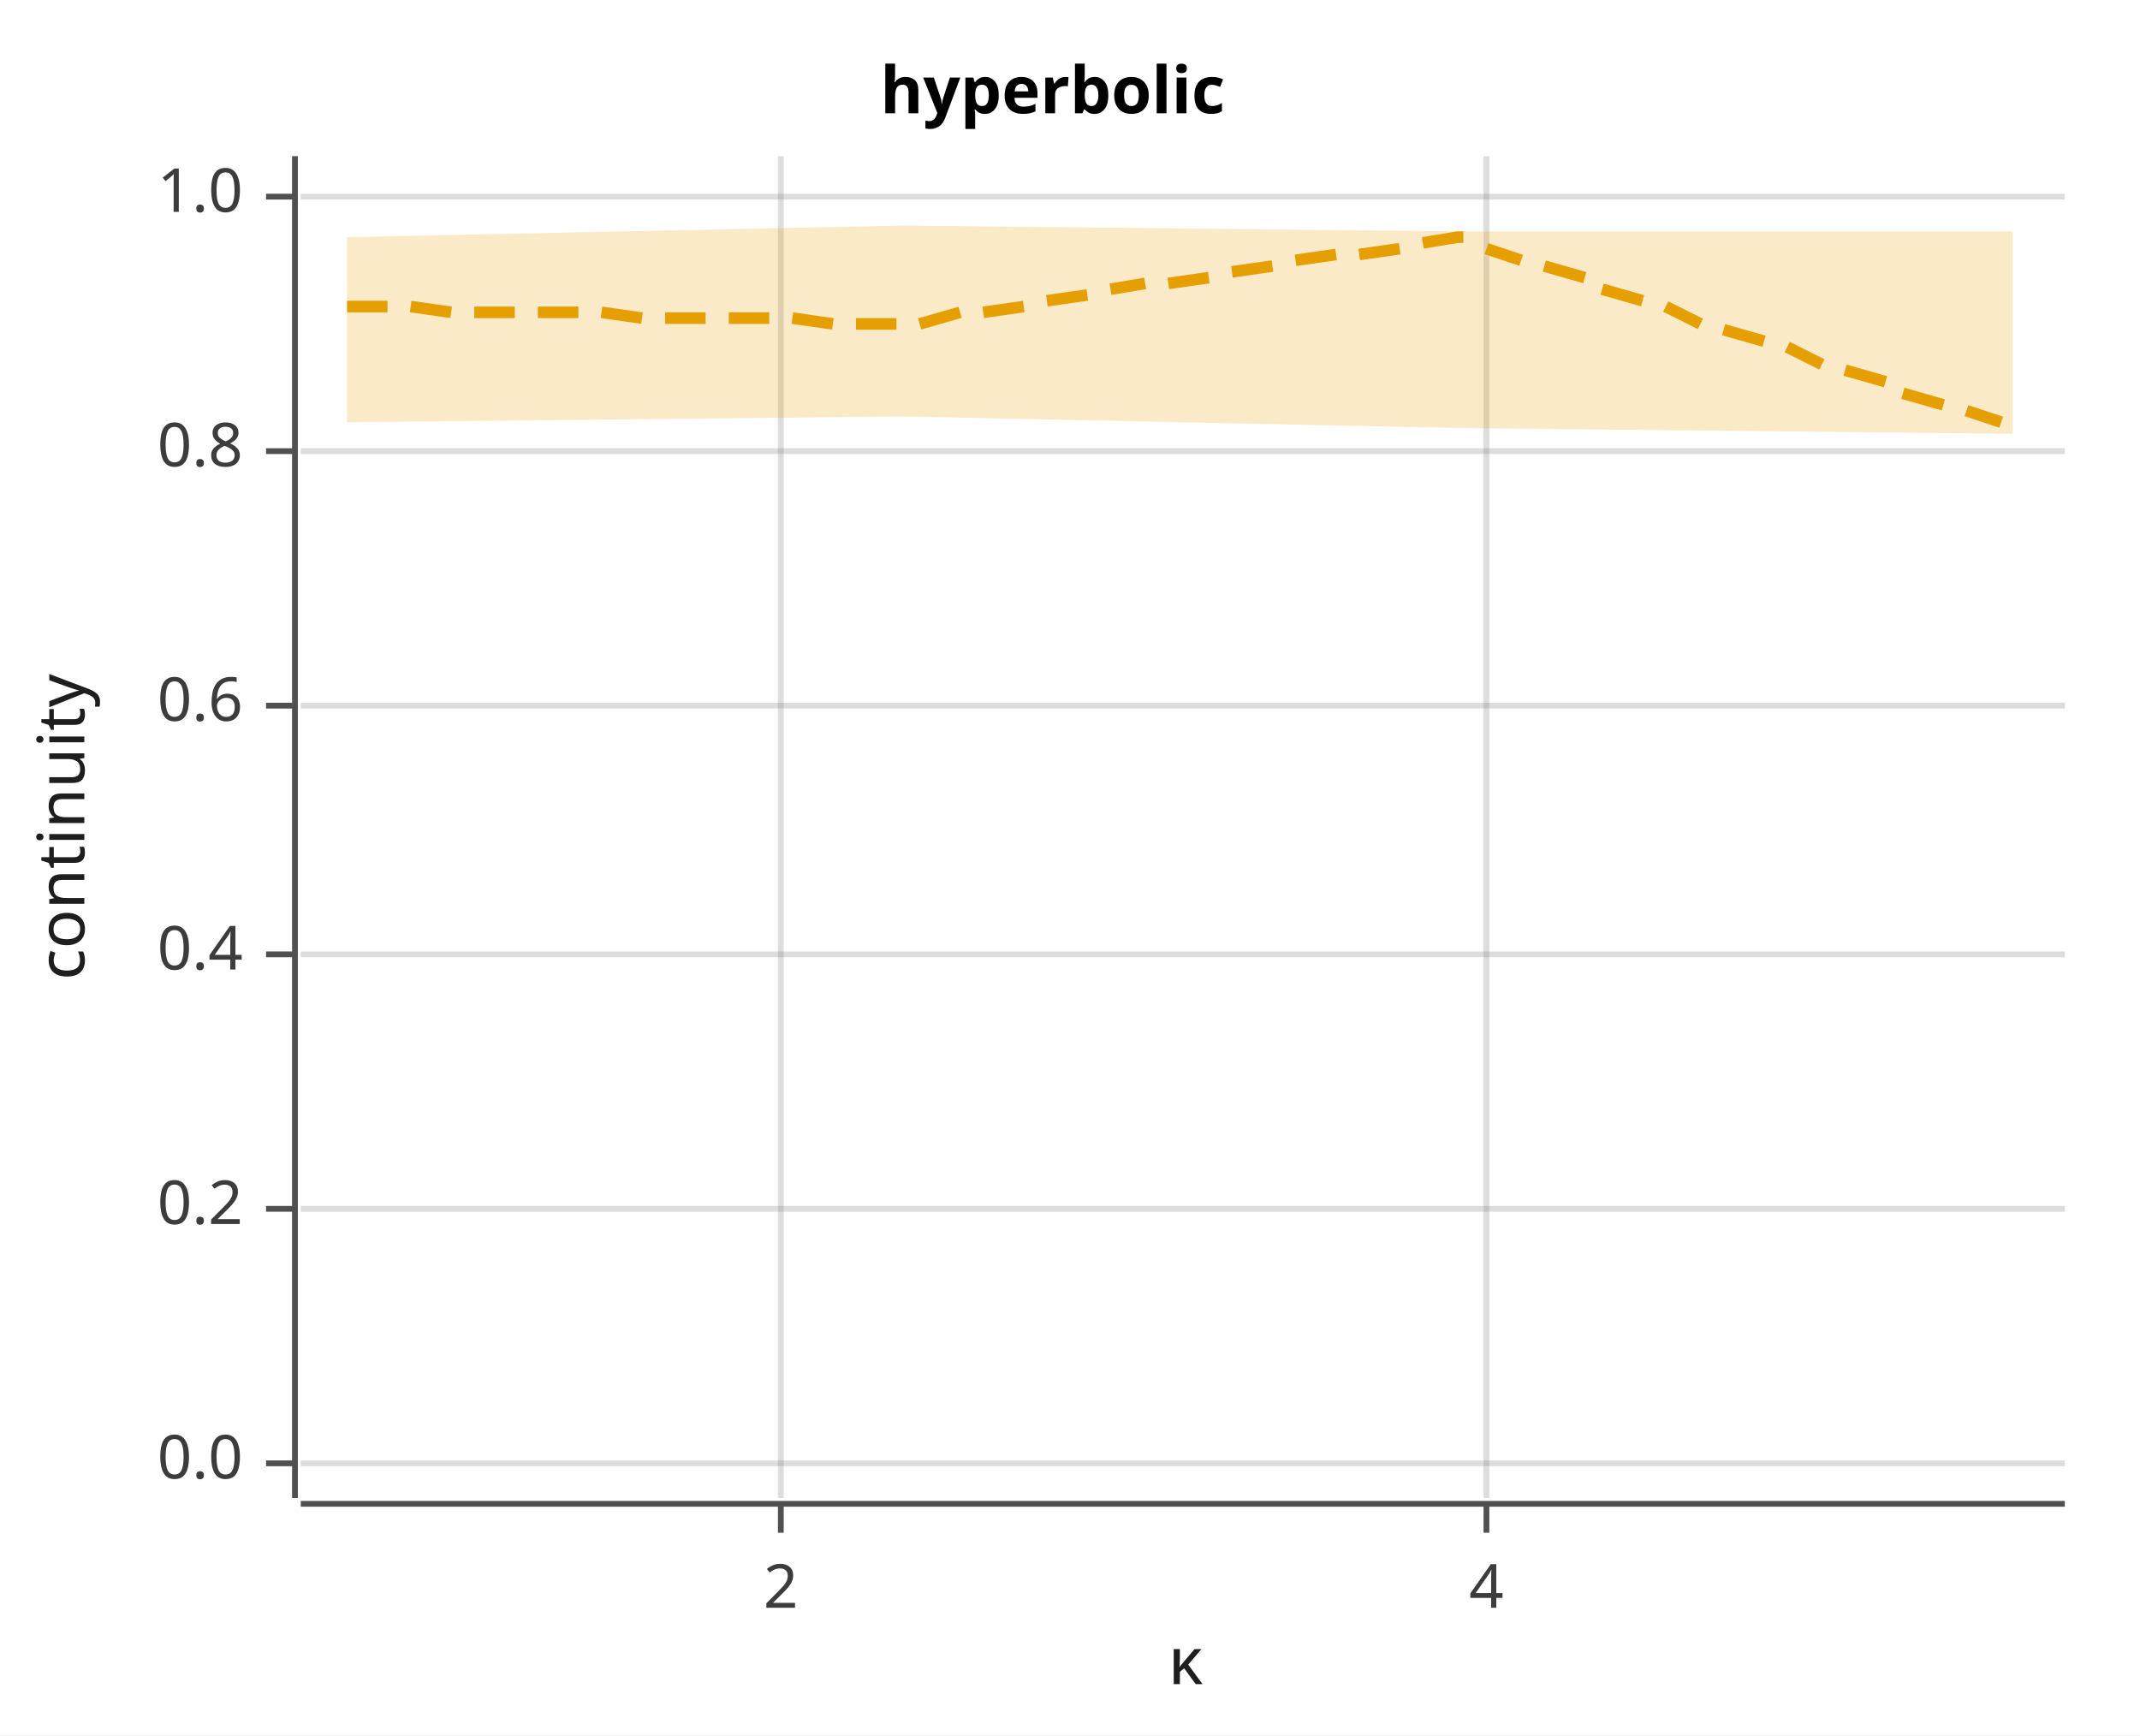
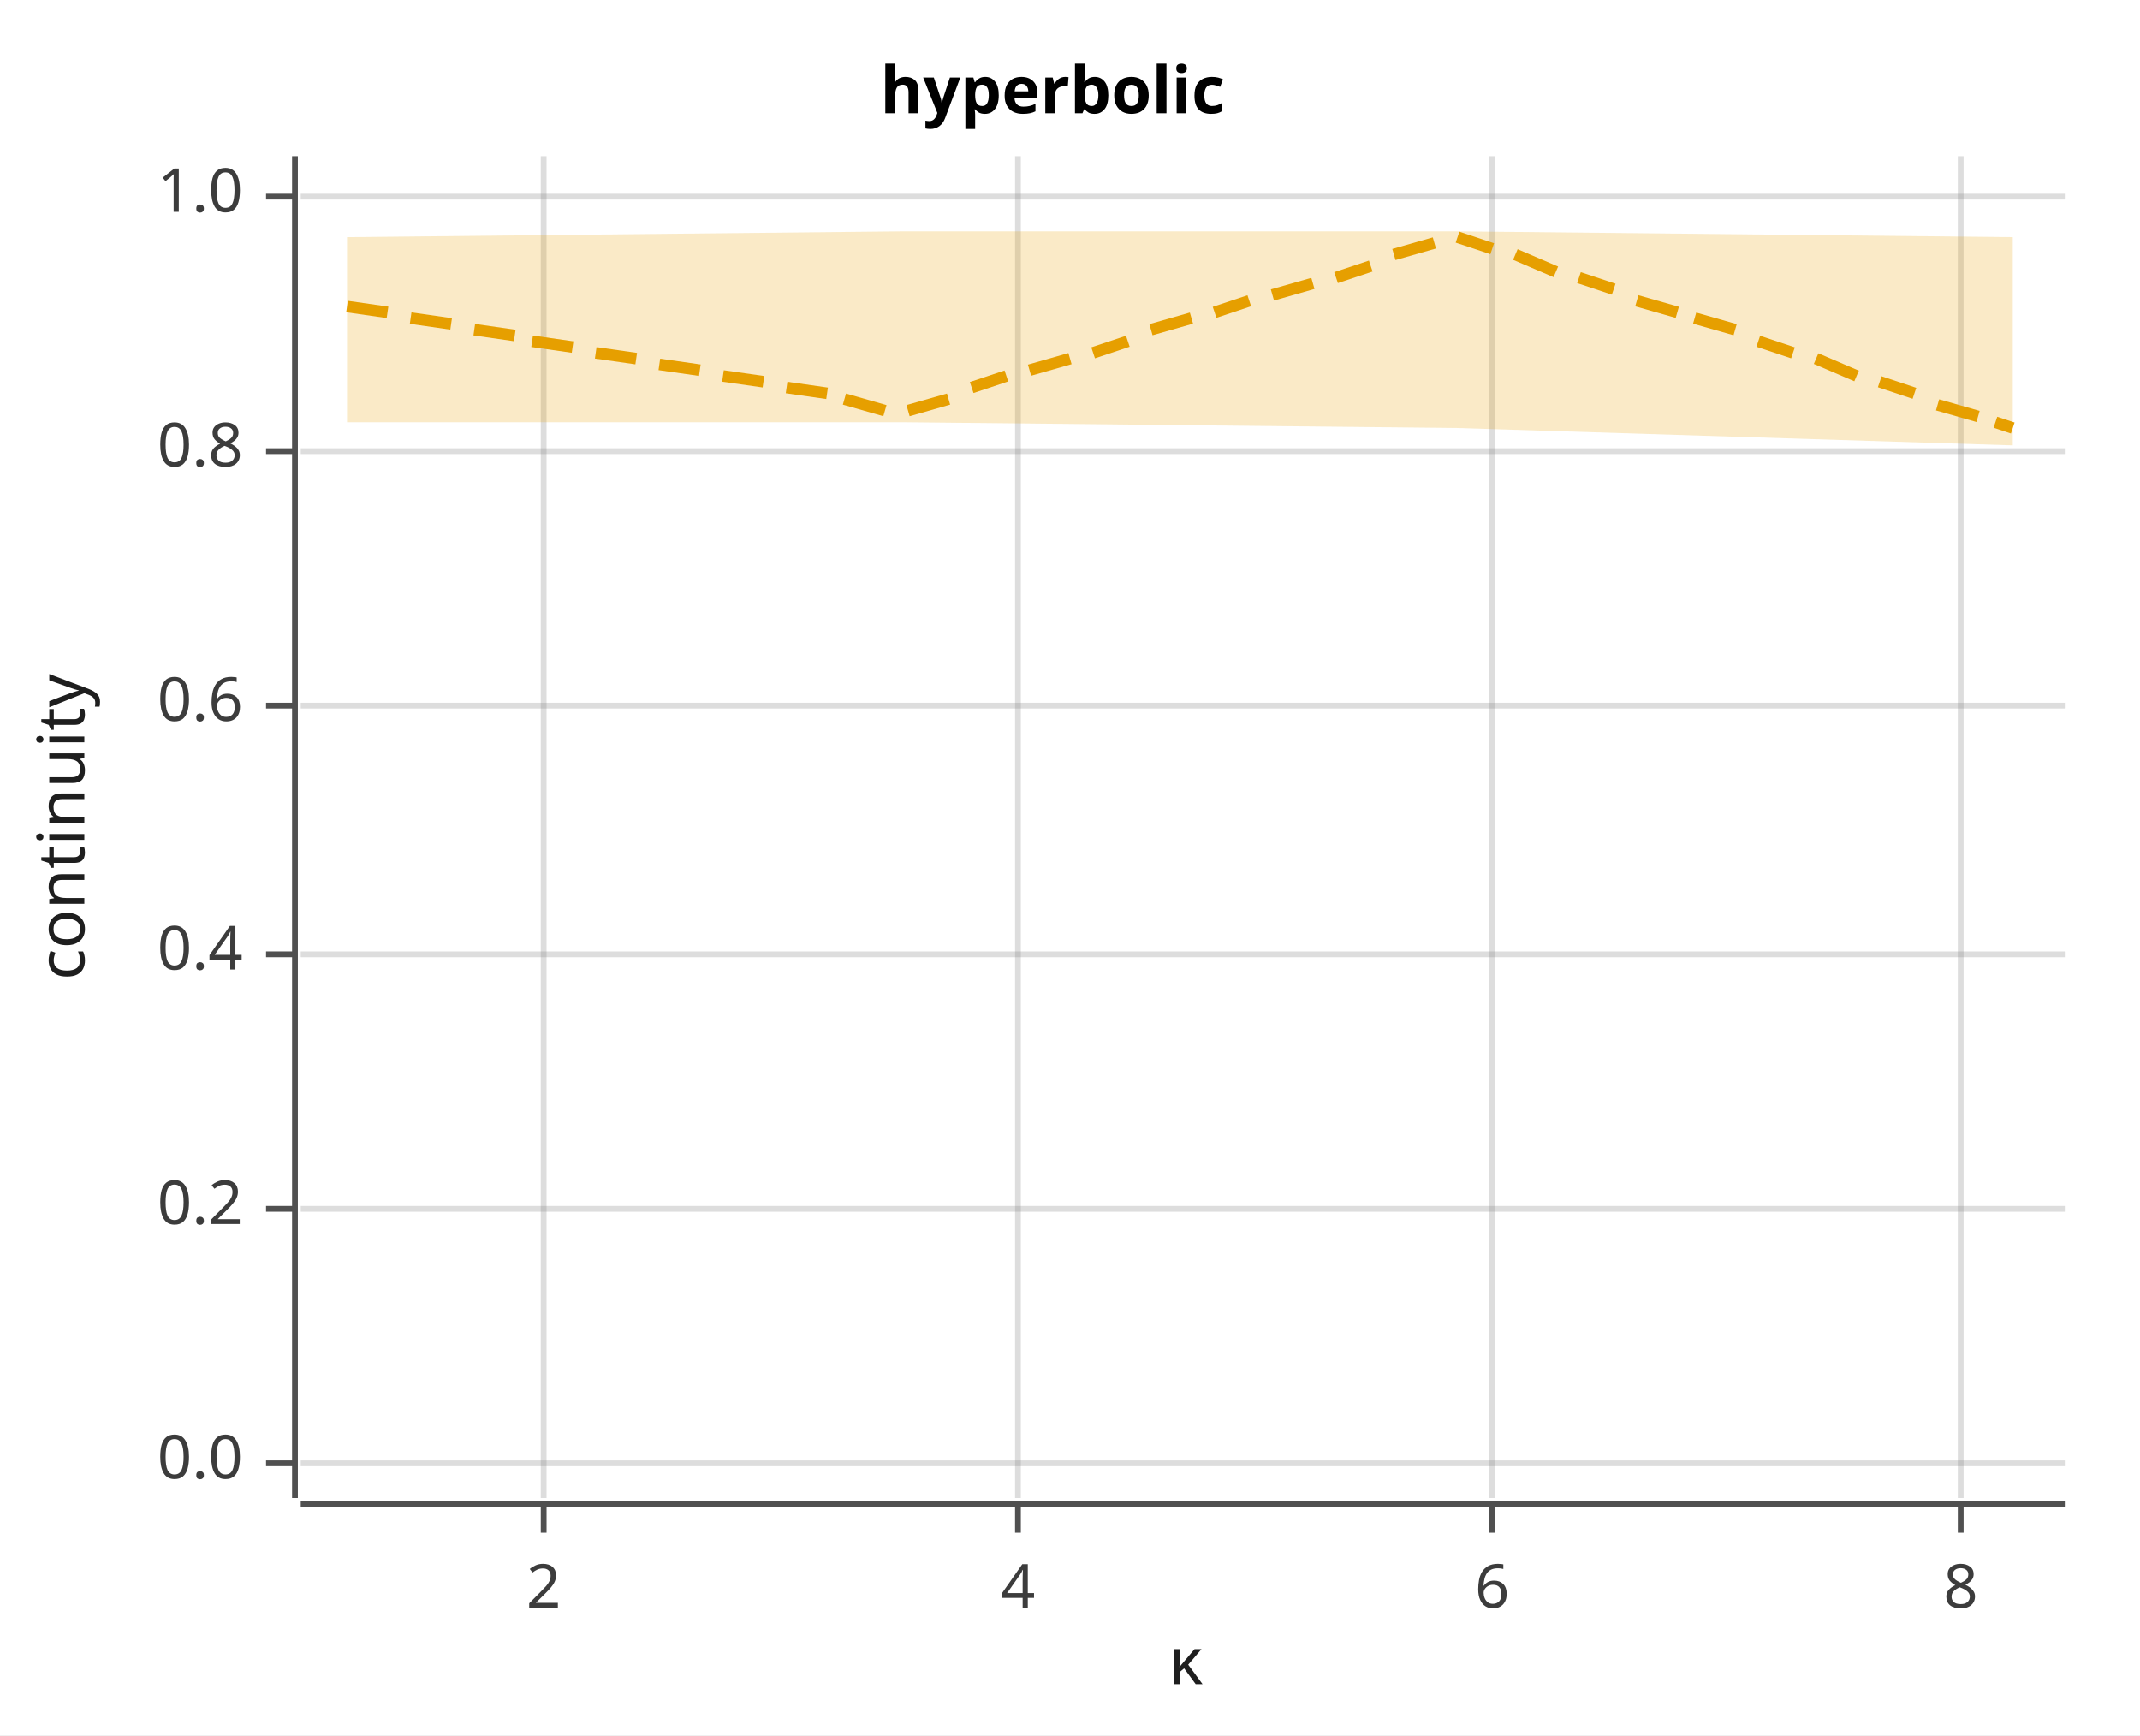
<svg xmlns="http://www.w3.org/2000/svg" width="370" height="300" viewBox="0 0 370 300">
  <rect x="0" y="0" width="370" height="300" opacity="1" fill="#FFFFFF" stroke="none" />
  <text x="182" y="11" dy="0.76em" text-anchor="middle" font-family="sans-serif" font-size="11.29" opacity="1" fill="#000000" font-weight="bold">
hyperbolic
</text>
  <text x="6" y="143" dy="0.76em" text-anchor="middle" font-family="sans-serif" font-size="11.29" opacity="1" fill="#1E1E1E" transform="rotate(270, 6, 143)">
continuity
</text>
  <text x="205" y="294" dy="-0.5ex" text-anchor="middle" font-family="sans-serif" font-size="11.29" opacity="1" fill="#1E1E1E">
κ
</text>
-   <line opacity="0.25" stroke="#787878" stroke-width="1" x1="135" y1="259" x2="135" y2="27" />
-   <line opacity="0.25" stroke="#787878" stroke-width="1" x1="257" y1="259" x2="257" y2="27" />
+   <line opacity="0.25" stroke="#787878" stroke-width="1" x1="94" y1="259" x2="94" y2="27" />
+   <line opacity="0.25" stroke="#787878" stroke-width="1" x1="176" y1="259" x2="176" y2="27" />
+   <line opacity="0.25" stroke="#787878" stroke-width="1" x1="258" y1="259" x2="258" y2="27" />
+   <line opacity="0.25" stroke="#787878" stroke-width="1" x1="339" y1="259" x2="339" y2="27" />
  <line opacity="0.25" stroke="#787878" stroke-width="1" x1="52" y1="253" x2="357" y2="253" />
  <line opacity="0.25" stroke="#787878" stroke-width="1" x1="52" y1="209" x2="357" y2="209" />
  <line opacity="0.25" stroke="#787878" stroke-width="1" x1="52" y1="165" x2="357" y2="165" />
  <line opacity="0.25" stroke="#787878" stroke-width="1" x1="52" y1="122" x2="357" y2="122" />
  <line opacity="0.25" stroke="#787878" stroke-width="1" x1="52" y1="78" x2="357" y2="78" />
  <line opacity="0.25" stroke="#787878" stroke-width="1" x1="52" y1="34" x2="357" y2="34" />
  <polyline fill="none" opacity="1" stroke="#505050" stroke-width="1" points="51,27 51,259 " />
  <text x="42" y="253" dy="0.5ex" text-anchor="end" font-family="sans-serif" font-size="10.484" opacity="1" fill="#3C3C3C">
0.0
</text>
  <polyline fill="none" opacity="1" stroke="#505050" stroke-width="1" points="46,253 51,253 " />
  <text x="42" y="209" dy="0.5ex" text-anchor="end" font-family="sans-serif" font-size="10.484" opacity="1" fill="#3C3C3C">
0.2
</text>
  <polyline fill="none" opacity="1" stroke="#505050" stroke-width="1" points="46,209 51,209 " />
  <text x="42" y="165" dy="0.5ex" text-anchor="end" font-family="sans-serif" font-size="10.484" opacity="1" fill="#3C3C3C">
0.4
</text>
  <polyline fill="none" opacity="1" stroke="#505050" stroke-width="1" points="46,165 51,165 " />
  <text x="42" y="122" dy="0.5ex" text-anchor="end" font-family="sans-serif" font-size="10.484" opacity="1" fill="#3C3C3C">
0.6
</text>
  <polyline fill="none" opacity="1" stroke="#505050" stroke-width="1" points="46,122 51,122 " />
  <text x="42" y="78" dy="0.5ex" text-anchor="end" font-family="sans-serif" font-size="10.484" opacity="1" fill="#3C3C3C">
0.8
</text>
  <polyline fill="none" opacity="1" stroke="#505050" stroke-width="1" points="46,78 51,78 " />
  <text x="42" y="34" dy="0.5ex" text-anchor="end" font-family="sans-serif" font-size="10.484" opacity="1" fill="#3C3C3C">
1.0
</text>
  <polyline fill="none" opacity="1" stroke="#505050" stroke-width="1" points="46,34 51,34 " />
  <polyline fill="none" opacity="1" stroke="#505050" stroke-width="1" points="52,260 357,260 " />
-   <text x="135" y="270" dy="0.76em" text-anchor="middle" font-family="sans-serif" font-size="10.484" opacity="1" fill="#3C3C3C">
+   <text x="94" y="270" dy="0.76em" text-anchor="middle" font-family="sans-serif" font-size="10.484" opacity="1" fill="#3C3C3C">
2
</text>
-   <polyline fill="none" opacity="1" stroke="#505050" stroke-width="1" points="135,260 135,265 " />
-   <text x="257" y="270" dy="0.76em" text-anchor="middle" font-family="sans-serif" font-size="10.484" opacity="1" fill="#3C3C3C">
+   <polyline fill="none" opacity="1" stroke="#505050" stroke-width="1" points="94,260 94,265 " />
+   <text x="176" y="270" dy="0.76em" text-anchor="middle" font-family="sans-serif" font-size="10.484" opacity="1" fill="#3C3C3C">
4
</text>
-   <polyline fill="none" opacity="1" stroke="#505050" stroke-width="1" points="257,260 257,265 " />
-   <polygon opacity="0.22" fill="#E69F00" points="60,41 156,39 252,40 348,40 348,75 252,74 156,72 60,73 " />
-   <polyline fill="none" opacity="1" stroke="#E69F00" stroke-width="2" points="60,53 67,53 " />
-   <polyline fill="none" opacity="1" stroke="#E69F00" stroke-width="2" points="71,53 78,54 " />
-   <polyline fill="none" opacity="1" stroke="#E69F00" stroke-width="2" points="82,54 89,54 " />
-   <polyline fill="none" opacity="1" stroke="#E69F00" stroke-width="2" points="93,54 100,54 " />
-   <polyline fill="none" opacity="1" stroke="#E69F00" stroke-width="2" points="104,54 111,55 " />
-   <polyline fill="none" opacity="1" stroke="#E69F00" stroke-width="2" points="115,55 122,55 " />
-   <polyline fill="none" opacity="1" stroke="#E69F00" stroke-width="2" points="126,55 133,55 " />
-   <polyline fill="none" opacity="1" stroke="#E69F00" stroke-width="2" points="137,55 144,56 " />
-   <polyline fill="none" opacity="1" stroke="#E69F00" stroke-width="2" points="148,56 155,56 " />
-   <polyline fill="none" opacity="1" stroke="#E69F00" stroke-width="2" points="159,56 166,54 " />
-   <polyline fill="none" opacity="1" stroke="#E69F00" stroke-width="2" points="170,54 177,53 " />
-   <polyline fill="none" opacity="1" stroke="#E69F00" stroke-width="2" points="181,52 188,51 " />
-   <polyline fill="none" opacity="1" stroke="#E69F00" stroke-width="2" points="192,50 198,49 " />
-   <polyline fill="none" opacity="1" stroke="#E69F00" stroke-width="2" points="202,49 209,48 " />
-   <polyline fill="none" opacity="1" stroke="#E69F00" stroke-width="2" points="213,47 220,46 " />
-   <polyline fill="none" opacity="1" stroke="#E69F00" stroke-width="2" points="224,45 231,44 " />
-   <polyline fill="none" opacity="1" stroke="#E69F00" stroke-width="2" points="235,44 242,43 " />
-   <polyline fill="none" opacity="1" stroke="#E69F00" stroke-width="2" points="246,42 252,41 253,41 " />
-   <polyline fill="none" opacity="1" stroke="#E69F00" stroke-width="2" points="257,43 263,45 " />
-   <polyline fill="none" opacity="1" stroke="#E69F00" stroke-width="2" points="267,46 274,48 " />
-   <polyline fill="none" opacity="1" stroke="#E69F00" stroke-width="2" points="277,50 284,52 " />
-   <polyline fill="none" opacity="1" stroke="#E69F00" stroke-width="2" points="288,53 294,56 " />
-   <polyline fill="none" opacity="1" stroke="#E69F00" stroke-width="2" points="298,57 305,59 " />
-   <polyline fill="none" opacity="1" stroke="#E69F00" stroke-width="2" points="309,60 315,63 " />
-   <polyline fill="none" opacity="1" stroke="#E69F00" stroke-width="2" points="319,64 326,66 " />
-   <polyline fill="none" opacity="1" stroke="#E69F00" stroke-width="2" points="329,68 336,70 " />
-   <polyline fill="none" opacity="1" stroke="#E69F00" stroke-width="2" points="340,71 346,73 " />
+   <polyline fill="none" opacity="1" stroke="#505050" stroke-width="1" points="176,260 176,265 " />
+   <text x="258" y="270" dy="0.76em" text-anchor="middle" font-family="sans-serif" font-size="10.484" opacity="1" fill="#3C3C3C">
+ 6
+ </text>
+   <polyline fill="none" opacity="1" stroke="#505050" stroke-width="1" points="258,260 258,265 " />
+   <text x="339" y="270" dy="0.76em" text-anchor="middle" font-family="sans-serif" font-size="10.484" opacity="1" fill="#3C3C3C">
+ 8
+ </text>
+   <polyline fill="none" opacity="1" stroke="#505050" stroke-width="1" points="339,260 339,265 " />
+   <polygon opacity="0.22" fill="#E69F00" points="60,41 156,40 252,40 348,41 348,77 252,74 156,73 60,73 " />
+   <polyline fill="none" opacity="1" stroke="#E69F00" stroke-width="2" points="60,53 67,54 " />
+   <polyline fill="none" opacity="1" stroke="#E69F00" stroke-width="2" points="71,55 78,56 " />
+   <polyline fill="none" opacity="1" stroke="#E69F00" stroke-width="2" points="82,57 89,58 " />
+   <polyline fill="none" opacity="1" stroke="#E69F00" stroke-width="2" points="92,59 99,60 " />
+   <polyline fill="none" opacity="1" stroke="#E69F00" stroke-width="2" points="103,61 110,62 " />
+   <polyline fill="none" opacity="1" stroke="#E69F00" stroke-width="2" points="114,63 121,64 " />
+   <polyline fill="none" opacity="1" stroke="#E69F00" stroke-width="2" points="125,65 132,66 " />
+   <polyline fill="none" opacity="1" stroke="#E69F00" stroke-width="2" points="136,67 143,68 " />
+   <polyline fill="none" opacity="1" stroke="#E69F00" stroke-width="2" points="146,69 153,71 " />
+   <polyline fill="none" opacity="1" stroke="#E69F00" stroke-width="2" points="157,71 164,69 " />
+   <polyline fill="none" opacity="1" stroke="#E69F00" stroke-width="2" points="168,67 174,65 " />
+   <polyline fill="none" opacity="1" stroke="#E69F00" stroke-width="2" points="178,64 185,62 " />
+   <polyline fill="none" opacity="1" stroke="#E69F00" stroke-width="2" points="189,61 195,59 " />
+   <polyline fill="none" opacity="1" stroke="#E69F00" stroke-width="2" points="199,57 206,55 " />
+   <polyline fill="none" opacity="1" stroke="#E69F00" stroke-width="2" points="210,54 216,52 " />
+   <polyline fill="none" opacity="1" stroke="#E69F00" stroke-width="2" points="220,51 227,49 " />
+   <polyline fill="none" opacity="1" stroke="#E69F00" stroke-width="2" points="231,48 237,46 " />
+   <polyline fill="none" opacity="1" stroke="#E69F00" stroke-width="2" points="241,44 248,42 " />
+   <polyline fill="none" opacity="1" stroke="#E69F00" stroke-width="2" points="252,41 252,41 258,43 " />
+   <polyline fill="none" opacity="1" stroke="#E69F00" stroke-width="2" points="262,44 269,47 " />
+   <polyline fill="none" opacity="1" stroke="#E69F00" stroke-width="2" points="273,48 279,50 " />
+   <polyline fill="none" opacity="1" stroke="#E69F00" stroke-width="2" points="283,52 290,54 " />
+   <polyline fill="none" opacity="1" stroke="#E69F00" stroke-width="2" points="293,55 300,57 " />
+   <polyline fill="none" opacity="1" stroke="#E69F00" stroke-width="2" points="304,59 310,61 " />
+   <polyline fill="none" opacity="1" stroke="#E69F00" stroke-width="2" points="314,62 321,65 " />
+   <polyline fill="none" opacity="1" stroke="#E69F00" stroke-width="2" points="325,66 331,68 " />
+   <polyline fill="none" opacity="1" stroke="#E69F00" stroke-width="2" points="335,70 342,72 " />
+   <polyline fill="none" opacity="1" stroke="#E69F00" stroke-width="2" points="345,73 348,74 " />
</svg>
